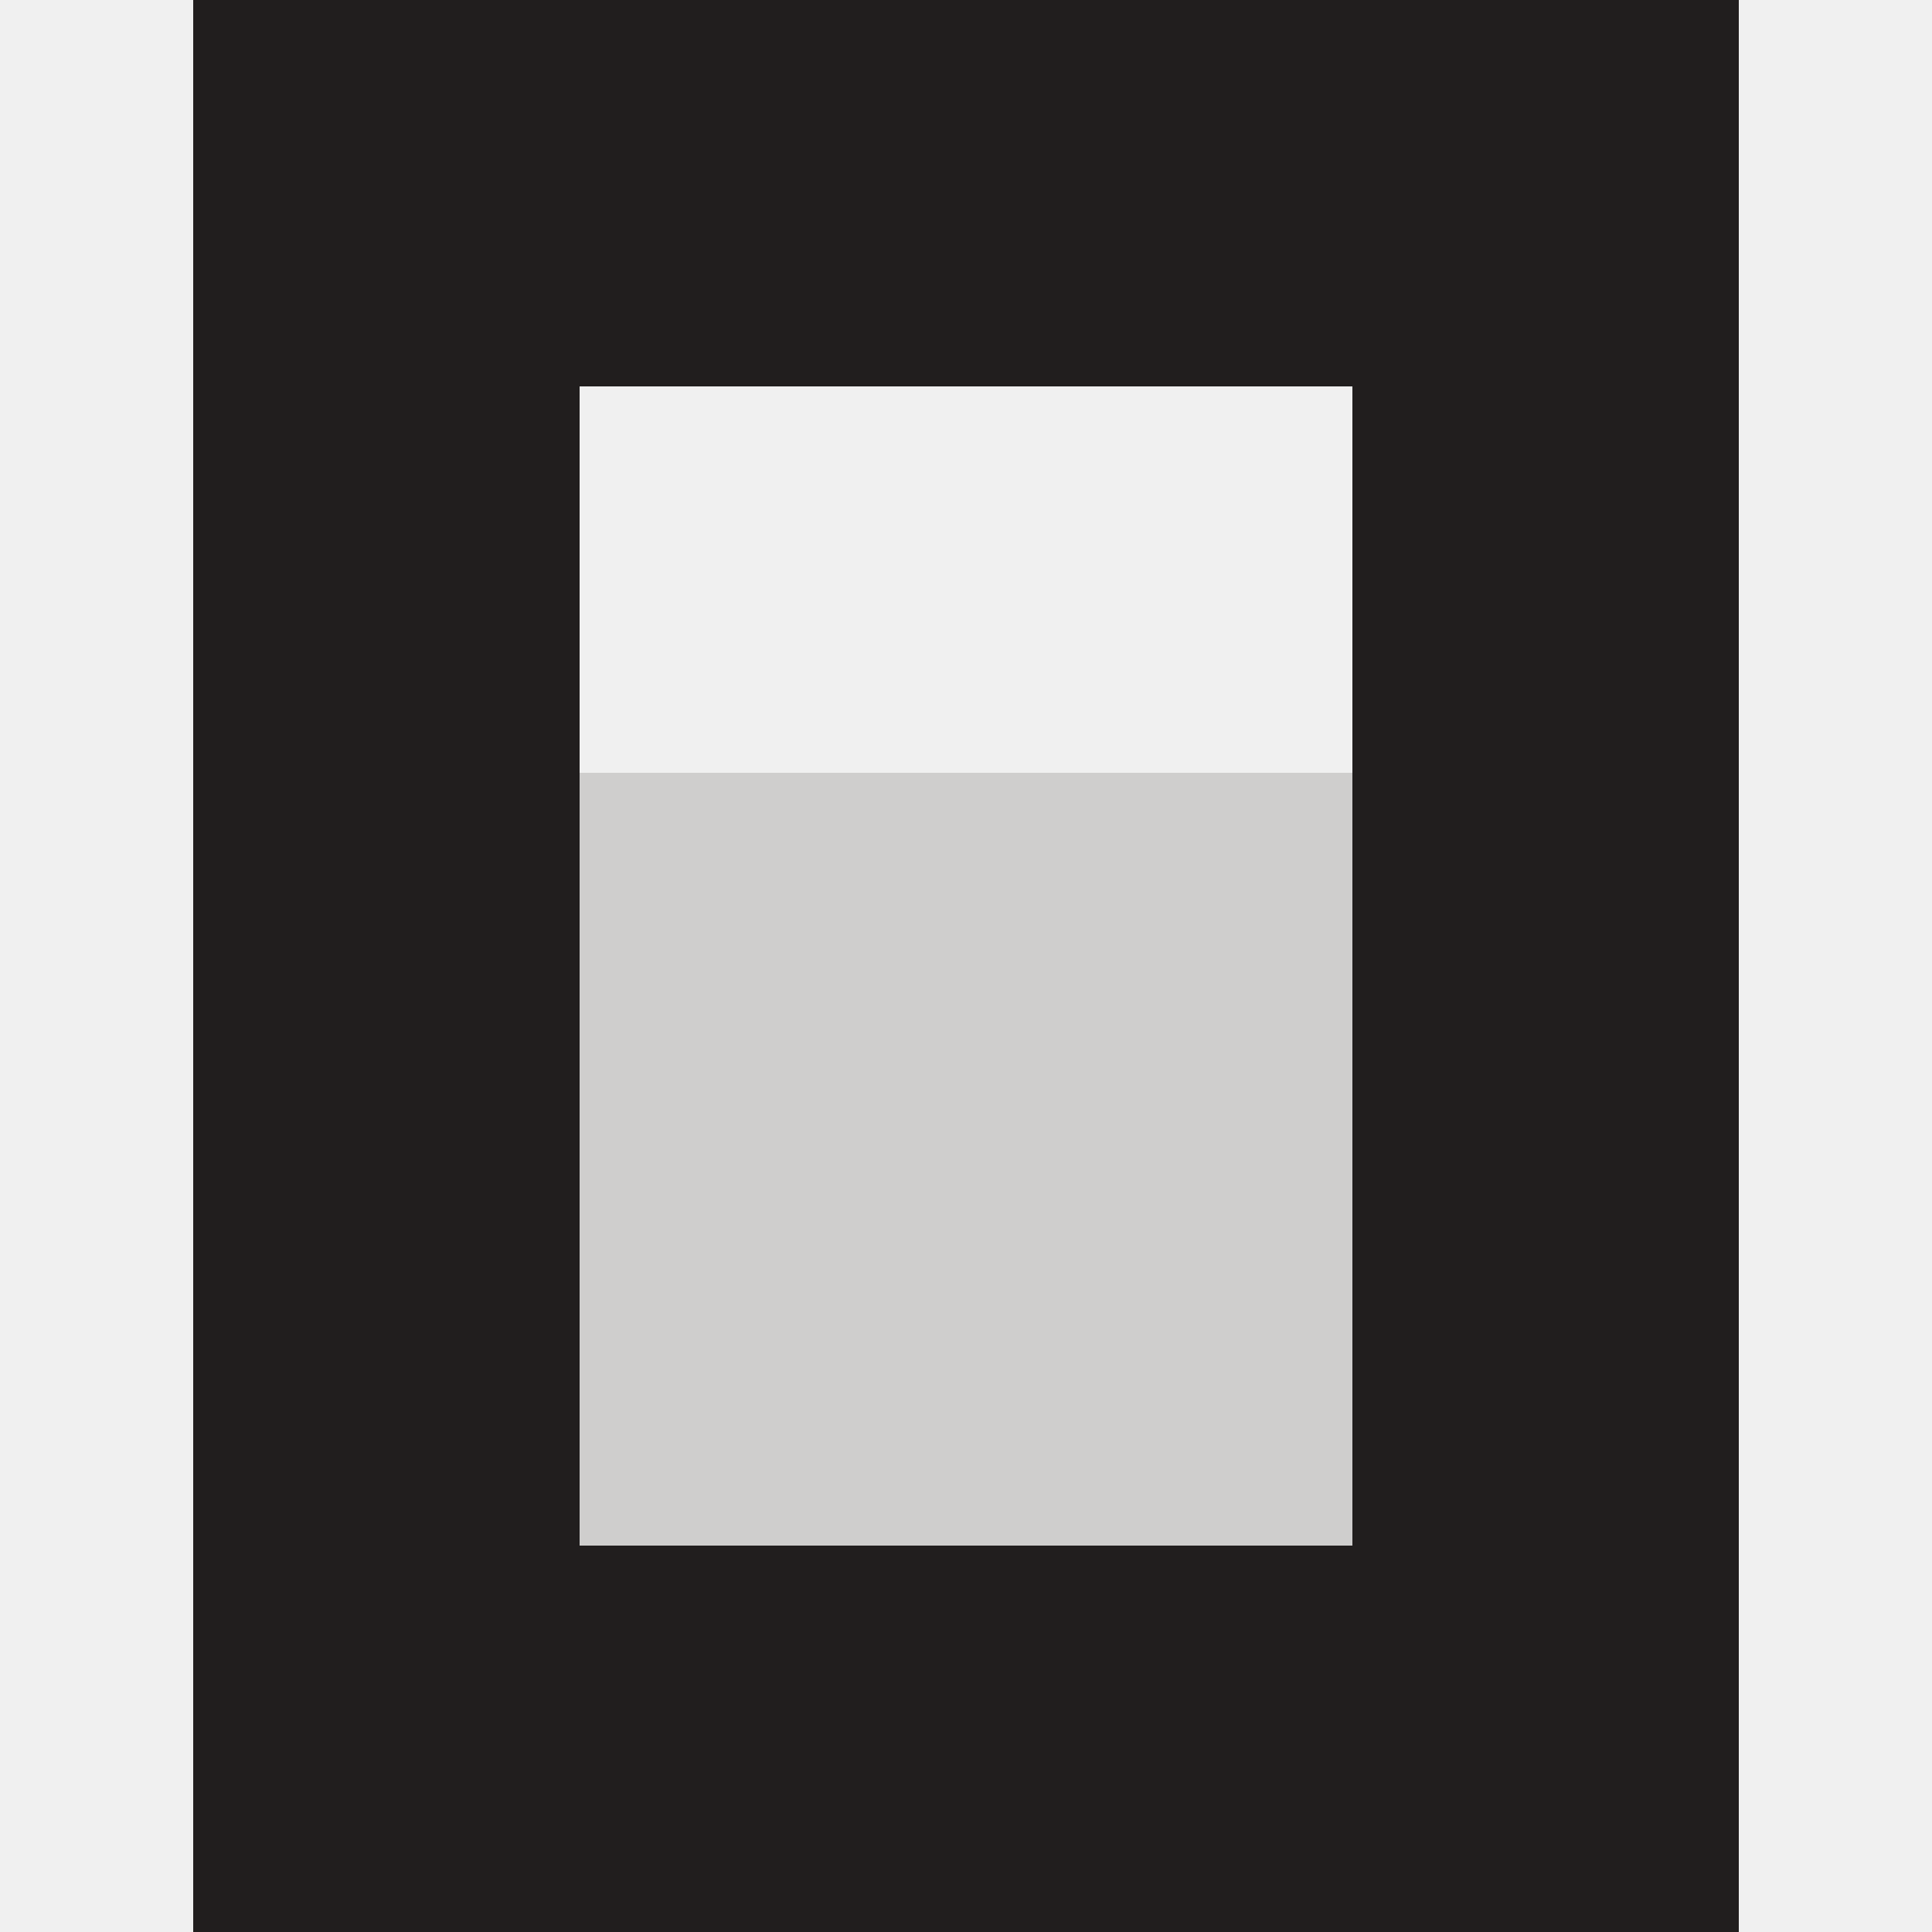
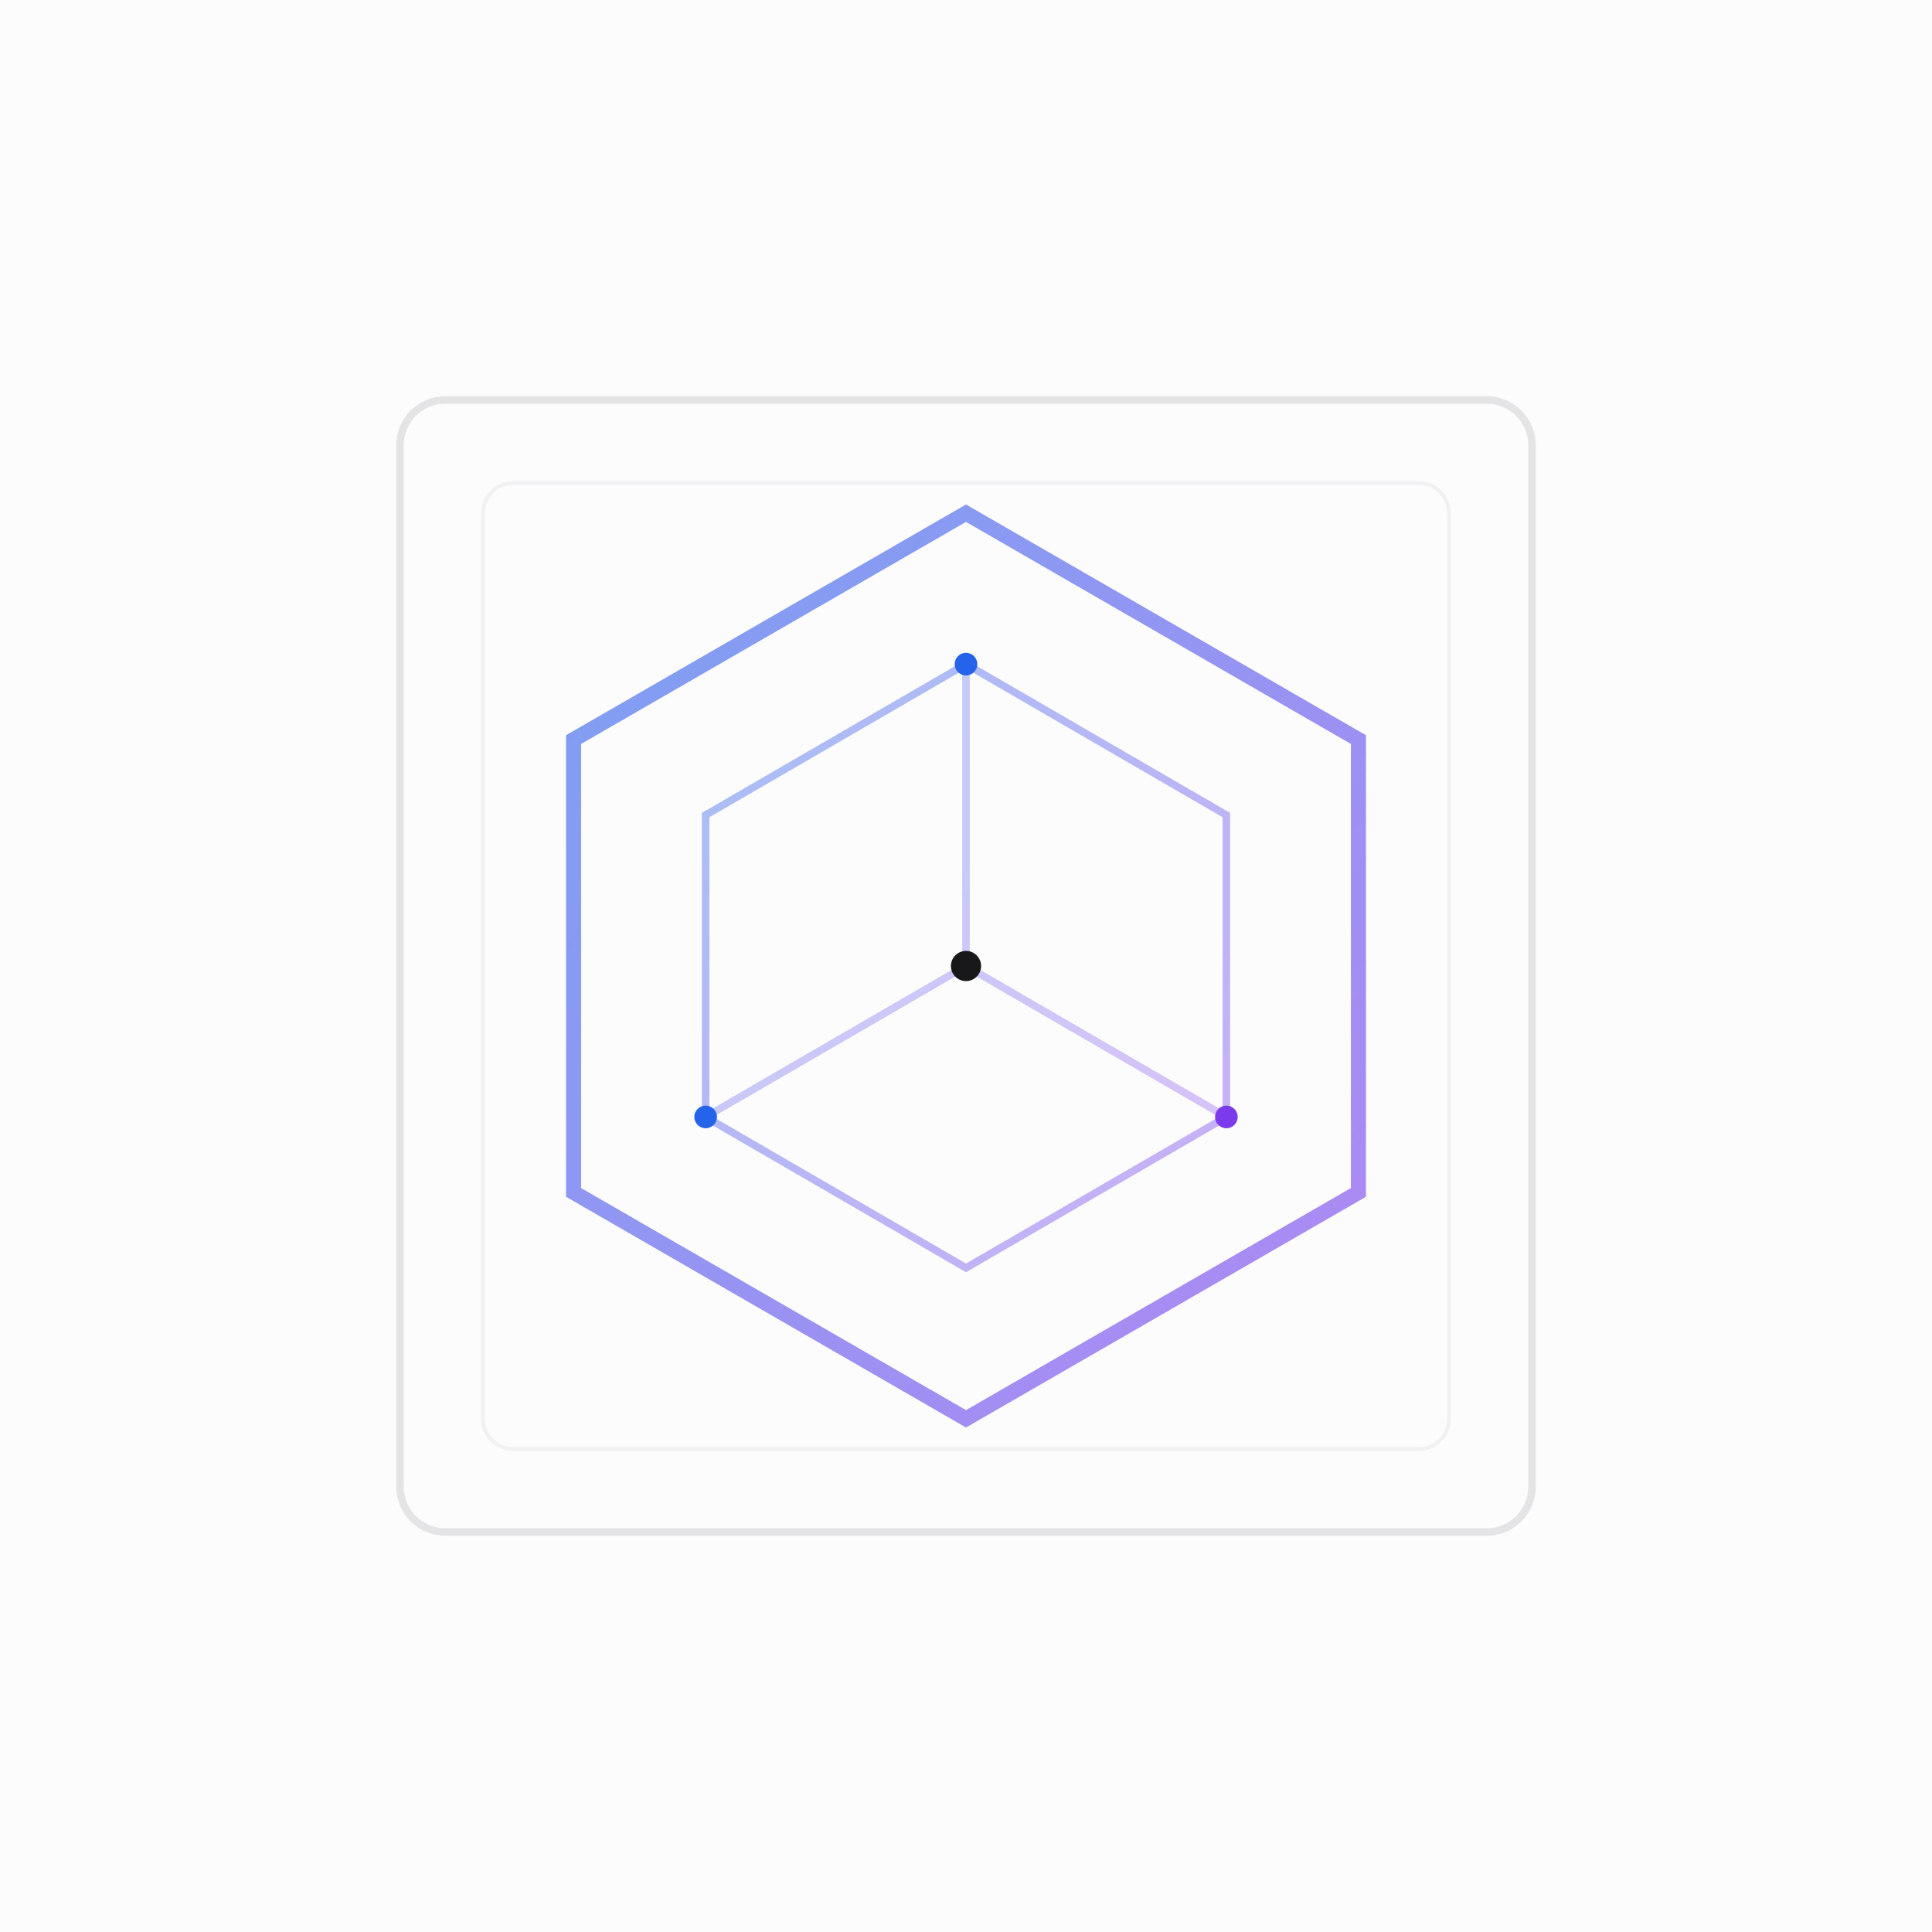
- <svg xmlns="http://www.w3.org/2000/svg" width="300" height="300" viewBox="0 0 300 300" fill="none">
-   <g transform="translate(30, 0)">
-     <g clip-path="url(#clip0_1401_86274)">
-       <mask id="mask0_1401_86274" style="mask-type:luminance" maskUnits="userSpaceOnUse" x="0" y="0" width="240" height="300">
-         <path d="M240 0H0V300H240V0Z" fill="white" />
-       </mask>
-       <g mask="url(#mask0_1401_86274)">
-         <path d="M180 240H60V120H180V240Z" fill="#CFCECD" />
-         <path d="M180 60H60V240H180V60ZM240 300H0V0H240V300Z" fill="#211E1E" />
-       </g>
-     </g>
+ <svg xmlns="http://www.w3.org/2000/svg" width="512" height="512" viewBox="0 0 512 512" fill="none">
+   <defs>
+     <linearGradient id="glow-light" x1="0%" y1="0%" x2="100%" y2="100%">
+       <stop offset="0%" stop-color="#2563EB" />
+       <stop offset="100%" stop-color="#7C3AED" />
+     </linearGradient>
+   </defs>
+   <rect width="512" height="512" fill="#FDFCFC" />
+   <rect x="106" y="106" width="300" height="300" rx="12" stroke="#E4E4E7" stroke-width="2" />
+   <rect x="128" y="128" width="256" height="256" rx="8" stroke="#F1F1F4" stroke-width="1" />
+   <g transform="translate(256, 256)">
+     <path d="M0 -120 L104 -60 L104 60 L0 120 L-104 60 L-104 -60 Z" fill="none" stroke="url(#glow-light)" stroke-width="4" opacity="0.6">
+       <animate attributeName="opacity" values="0.3;0.6;0.3" dur="3s" repeatCount="indefinite" />
+     </path>
+     <path d="M0 -80 L69 -40 L69 40 L0 80 L-69 40 L-69 -40 Z" fill="none" stroke="url(#glow-light)" stroke-width="2" opacity="0.4" />
+     <path d="M0 0 L0 -80 M0 0 L69 40 M0 0 L-69 40" stroke="url(#glow-light)" stroke-width="2" opacity="0.3" />
+     <circle cx="0" cy="-80" r="3" fill="#2563EB" />
+     <circle cx="69" cy="40" r="3" fill="#7C3AED" />
+     <circle cx="-69" cy="40" r="3" fill="#2563EB" />
+     <circle cx="0" cy="0" r="4" fill="#18181B" />
  </g>
-   <defs>
-     <clipPath id="clip0_1401_86274">
-       <rect width="240" height="300" fill="white" />
-     </clipPath>
-   </defs>
</svg>
